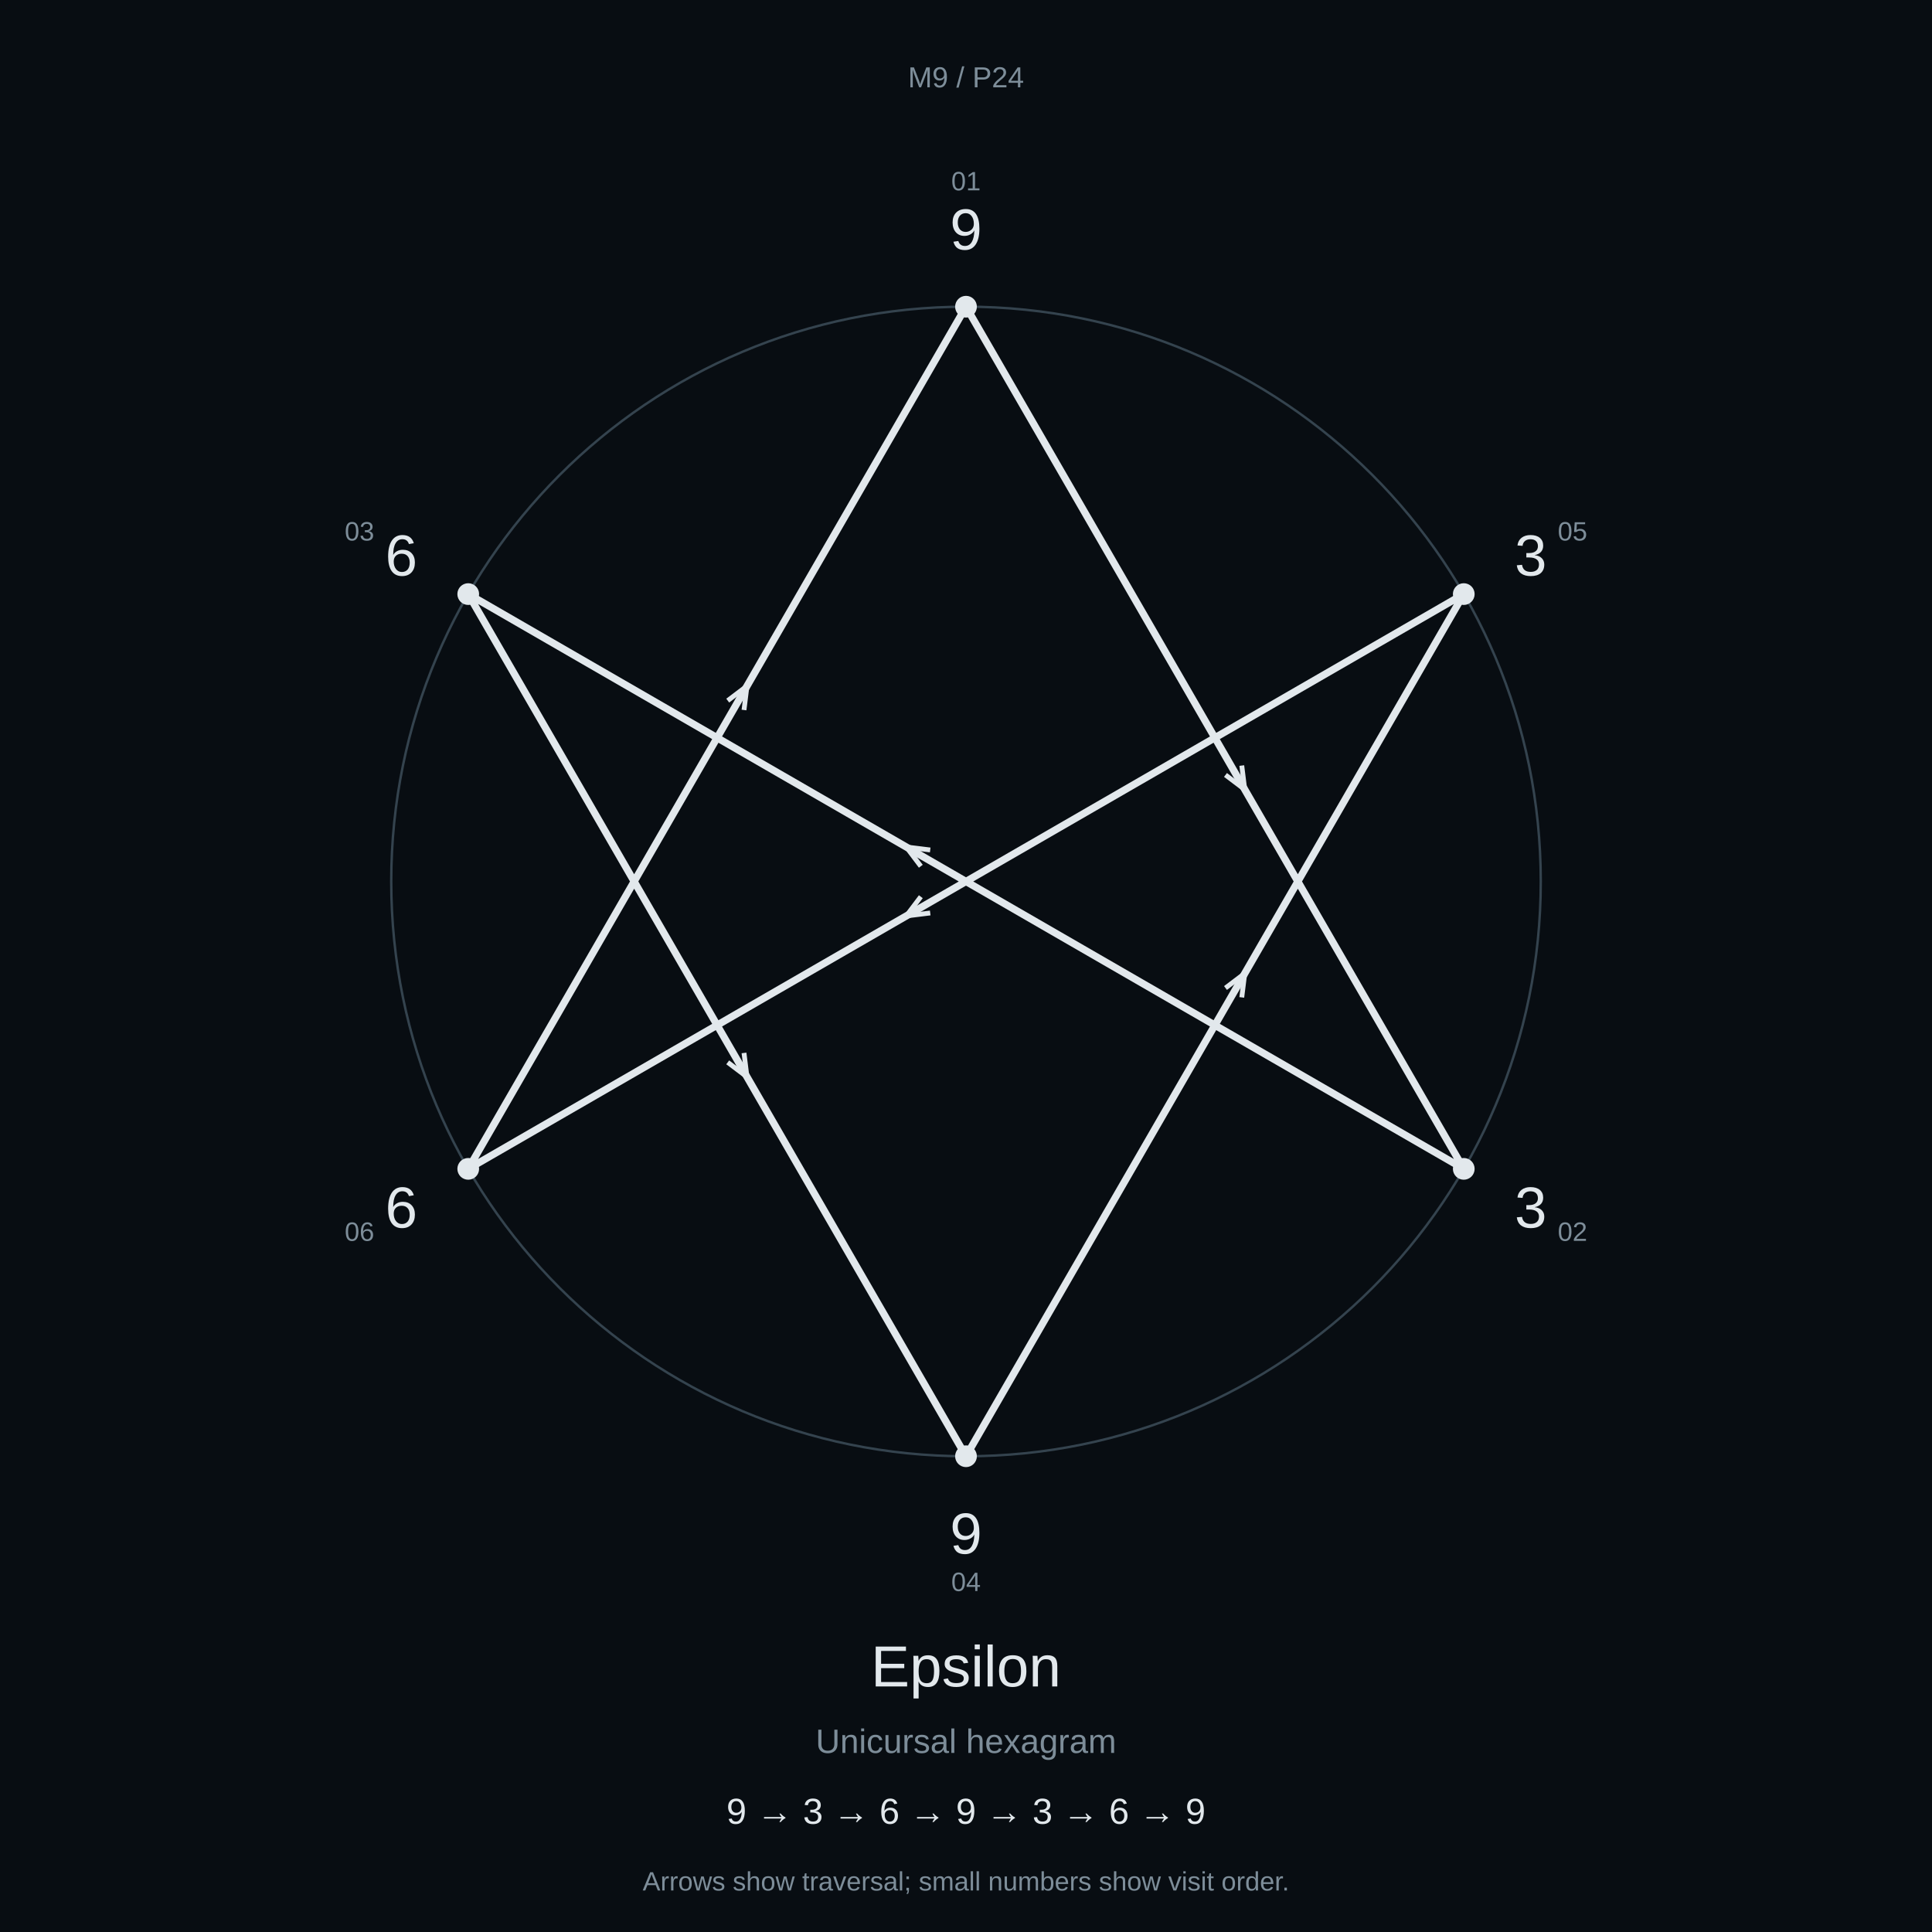
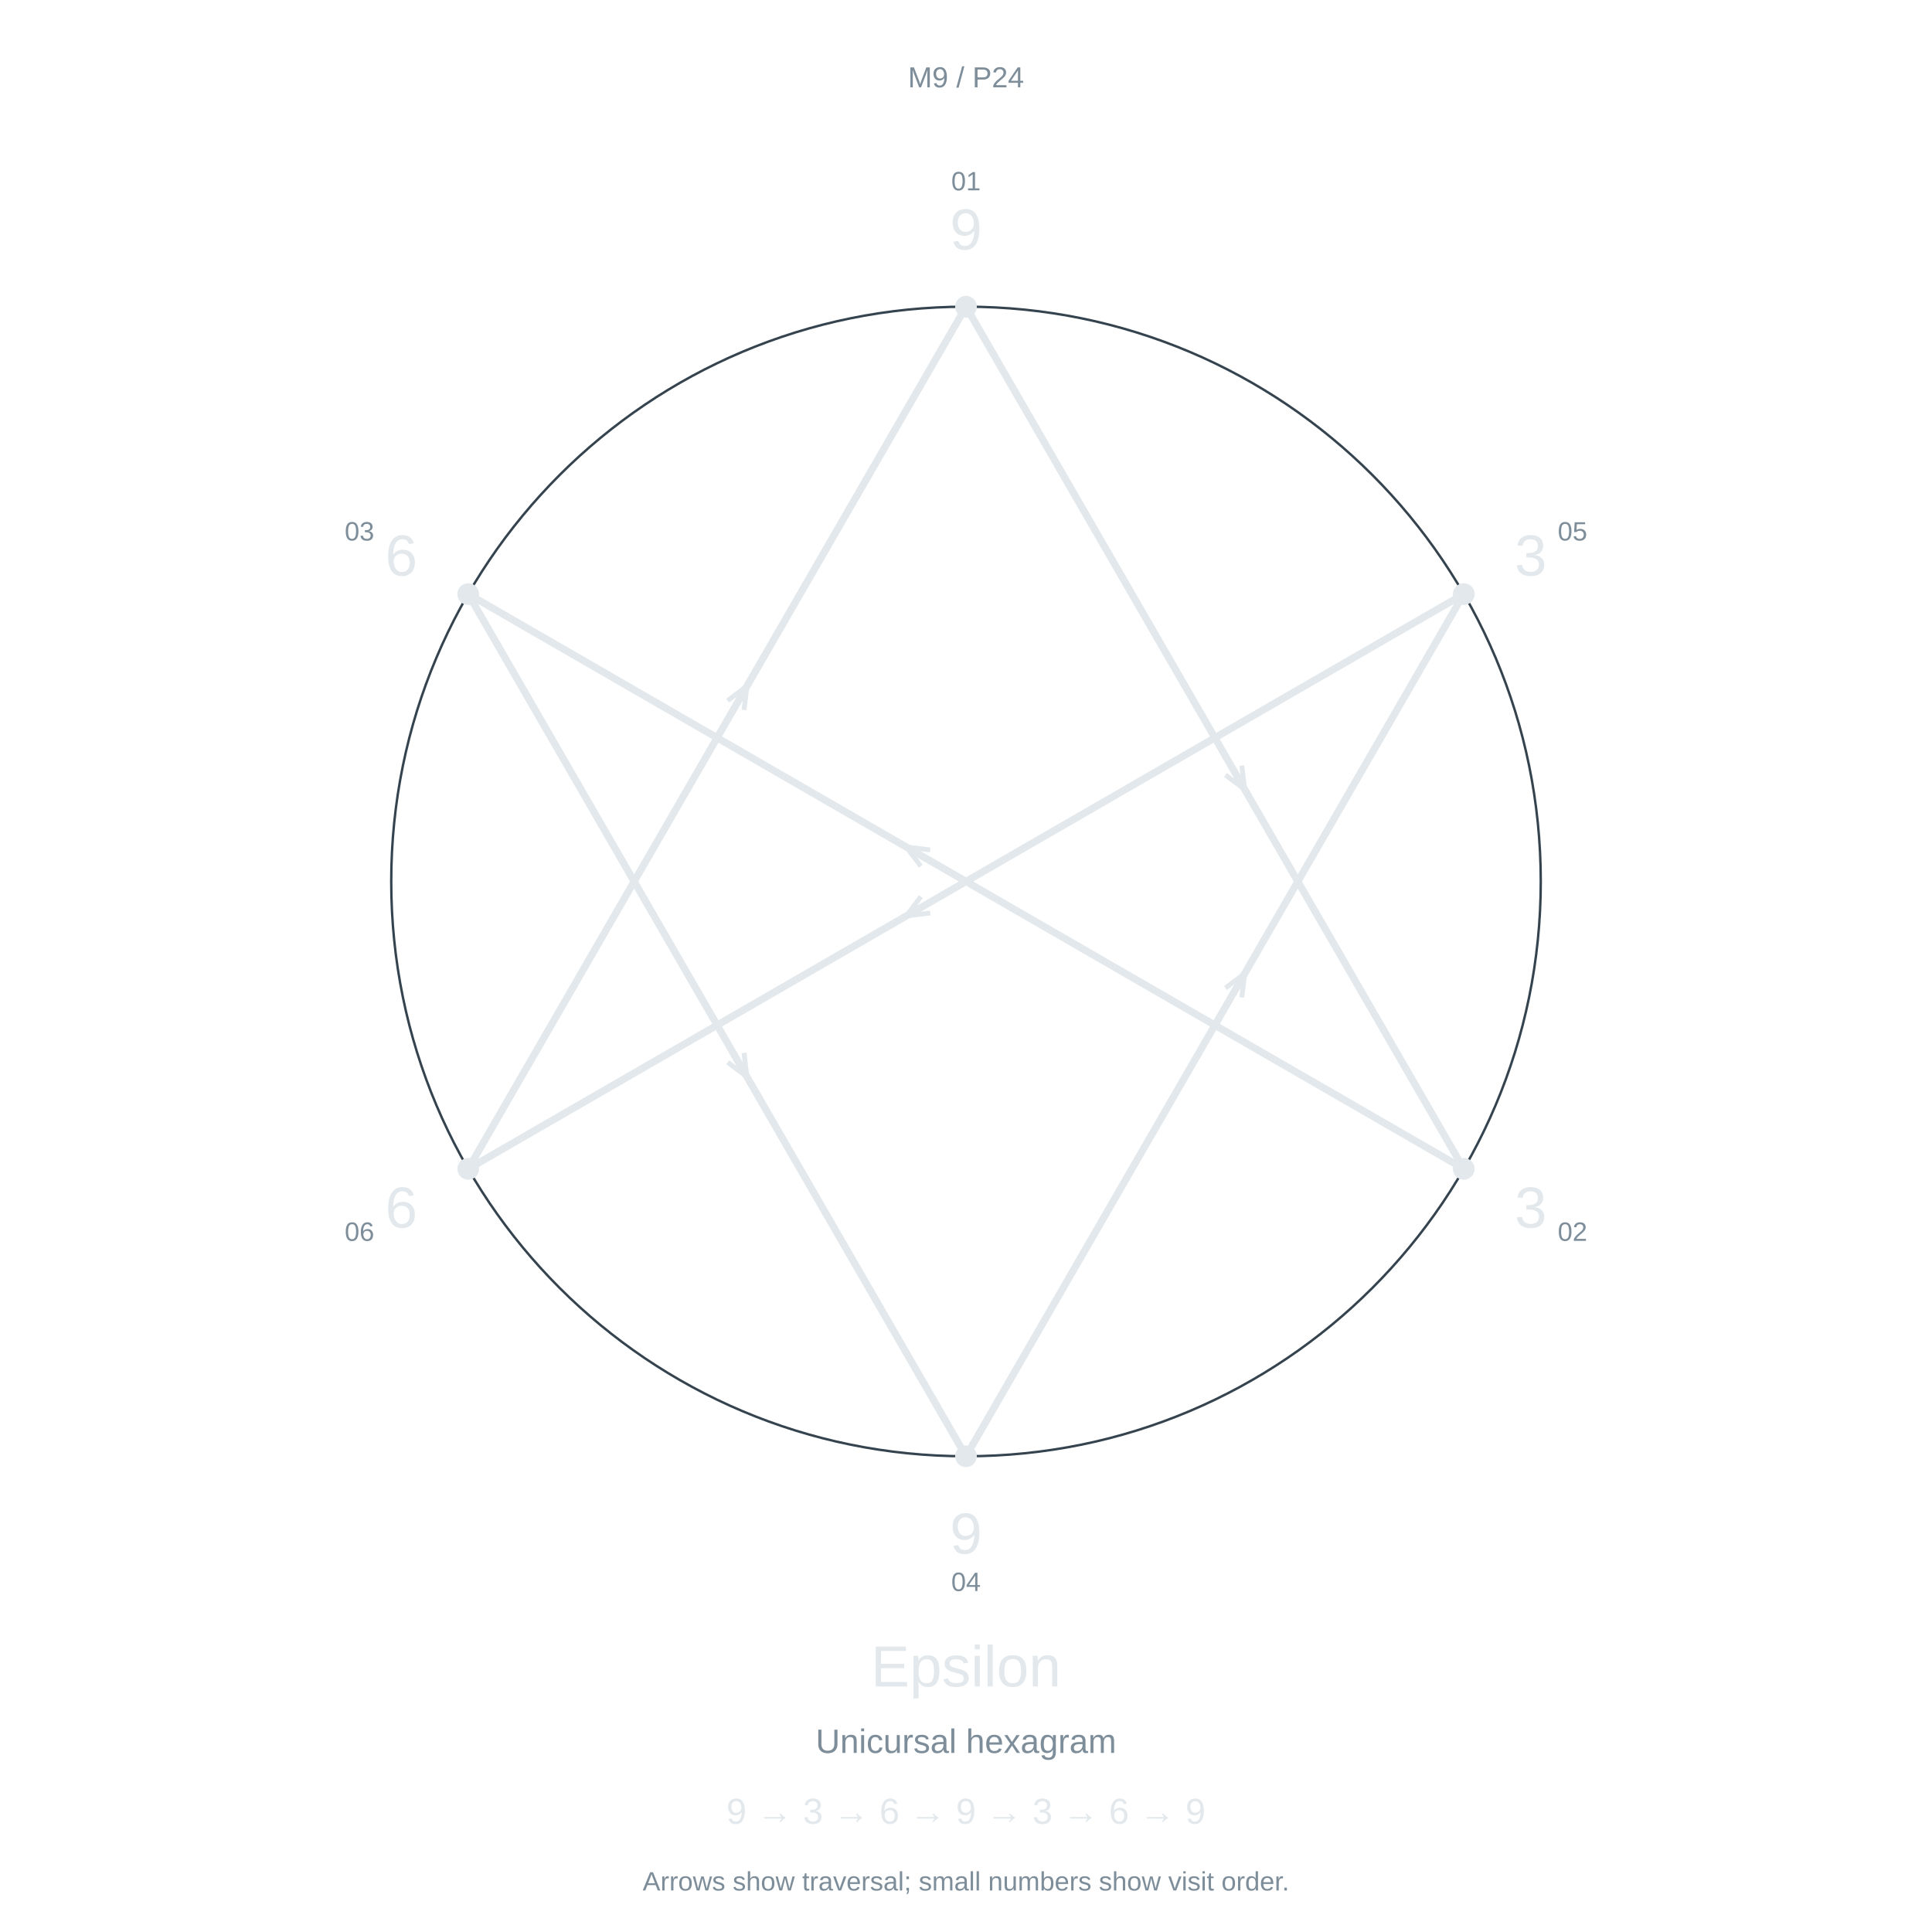
<svg xmlns="http://www.w3.org/2000/svg" viewBox="0 0 800 800" role="img">
-   <rect width="800" height="800" fill="#080d12" />
  <circle cx="400" cy="365" r="238" stroke="#34434e" stroke-width="1" fill="none" />
  <polyline points="400.000,127.000 606.114,484.000 193.886,246.000 400.000,603.000 606.114,246.000 193.886,484.000 400.000,127.000" stroke="#e2e8ec" stroke-width="3" fill="none" stroke-linejoin="round" />
  <polyline points="507.446,320.890 515.424,326.920 514.191,316.996" stroke="#e2e8ec" stroke-width="2" fill="none" stroke-linejoin="round" />
  <polyline points="385.190,351.953 375.266,350.720 381.296,358.698" stroke="#e2e8ec" stroke-width="2" fill="none" stroke-linejoin="round" />
  <polyline points="301.332,439.890 309.310,445.920 308.077,435.996" stroke="#e2e8ec" stroke-width="2" fill="none" stroke-linejoin="round" />
  <polyline points="514.191,413.004 515.424,403.080 507.446,409.110" stroke="#e2e8ec" stroke-width="2" fill="none" stroke-linejoin="round" />
  <polyline points="381.296,371.302 375.266,379.280 385.190,378.047" stroke="#e2e8ec" stroke-width="2" fill="none" stroke-linejoin="round" />
  <polyline points="308.077,294.004 309.310,284.080 301.332,290.110" stroke="#e2e8ec" stroke-width="2" fill="none" stroke-linejoin="round" />
  <circle cx="400.0" cy="127.0" r="4" stroke="#e2e8ec" stroke-width="1" fill="#e2e8ec" />
  <text x="400.0" y="95.0" font-family="Arial, sans-serif" font-size="24" fill="#e2e8ec" text-anchor="middle" dominant-baseline="central">9</text>
  <text x="400.0" y="75.0" font-family="Arial, sans-serif" font-size="11" fill="#7d8d99" text-anchor="middle" dominant-baseline="central">01</text>
  <circle cx="606.114" cy="484" r="4" stroke="#e2e8ec" stroke-width="1" fill="#e2e8ec" />
  <text x="633.827" y="500" font-family="Arial, sans-serif" font-size="24" fill="#e2e8ec" text-anchor="middle" dominant-baseline="central">3</text>
  <text x="651.147" y="510" font-family="Arial, sans-serif" font-size="11" fill="#7d8d99" text-anchor="middle" dominant-baseline="central">02</text>
  <circle cx="193.886" cy="246" r="4" stroke="#e2e8ec" stroke-width="1" fill="#e2e8ec" />
  <text x="166.173" y="230" font-family="Arial, sans-serif" font-size="24" fill="#e2e8ec" text-anchor="middle" dominant-baseline="central">6</text>
  <text x="148.853" y="220" font-family="Arial, sans-serif" font-size="11" fill="#7d8d99" text-anchor="middle" dominant-baseline="central">03</text>
  <circle cx="400" cy="603.0" r="4" stroke="#e2e8ec" stroke-width="1" fill="#e2e8ec" />
  <text x="400" y="635.0" font-family="Arial, sans-serif" font-size="24" fill="#e2e8ec" text-anchor="middle" dominant-baseline="central">9</text>
  <text x="400" y="655.0" font-family="Arial, sans-serif" font-size="11" fill="#7d8d99" text-anchor="middle" dominant-baseline="central">04</text>
  <circle cx="606.114" cy="246" r="4" stroke="#e2e8ec" stroke-width="1" fill="#e2e8ec" />
  <text x="633.827" y="230" font-family="Arial, sans-serif" font-size="24" fill="#e2e8ec" text-anchor="middle" dominant-baseline="central">3</text>
  <text x="651.147" y="220" font-family="Arial, sans-serif" font-size="11" fill="#7d8d99" text-anchor="middle" dominant-baseline="central">05</text>
  <circle cx="193.886" cy="484" r="4" stroke="#e2e8ec" stroke-width="1" fill="#e2e8ec" />
  <text x="166.173" y="500" font-family="Arial, sans-serif" font-size="24" fill="#e2e8ec" text-anchor="middle" dominant-baseline="central">6</text>
  <text x="148.853" y="510" font-family="Arial, sans-serif" font-size="11" fill="#7d8d99" text-anchor="middle" dominant-baseline="central">06</text>
  <text x="400" y="32" font-family="Arial, sans-serif" font-size="12" fill="#7d8d99" text-anchor="middle" dominant-baseline="central">M9 / P24</text>
  <text x="400" y="690" font-family="Arial, sans-serif" font-size="24" fill="#e2e8ec" text-anchor="middle" dominant-baseline="central">Epsilon</text>
  <text x="400" y="721" font-family="Arial, sans-serif" font-size="14" fill="#7d8d99" text-anchor="middle" dominant-baseline="central">Unicursal hexagram</text>
  <text x="400" y="750" font-family="Arial, sans-serif" font-size="15" fill="#e2e8ec" text-anchor="middle" dominant-baseline="central">9 → 3 → 6 → 9 → 3 → 6 → 9</text>
  <text x="400" y="779" font-family="Arial, sans-serif" font-size="11" fill="#7d8d99" text-anchor="middle" dominant-baseline="central">Arrows show traversal; small numbers show visit order.</text>
</svg>
